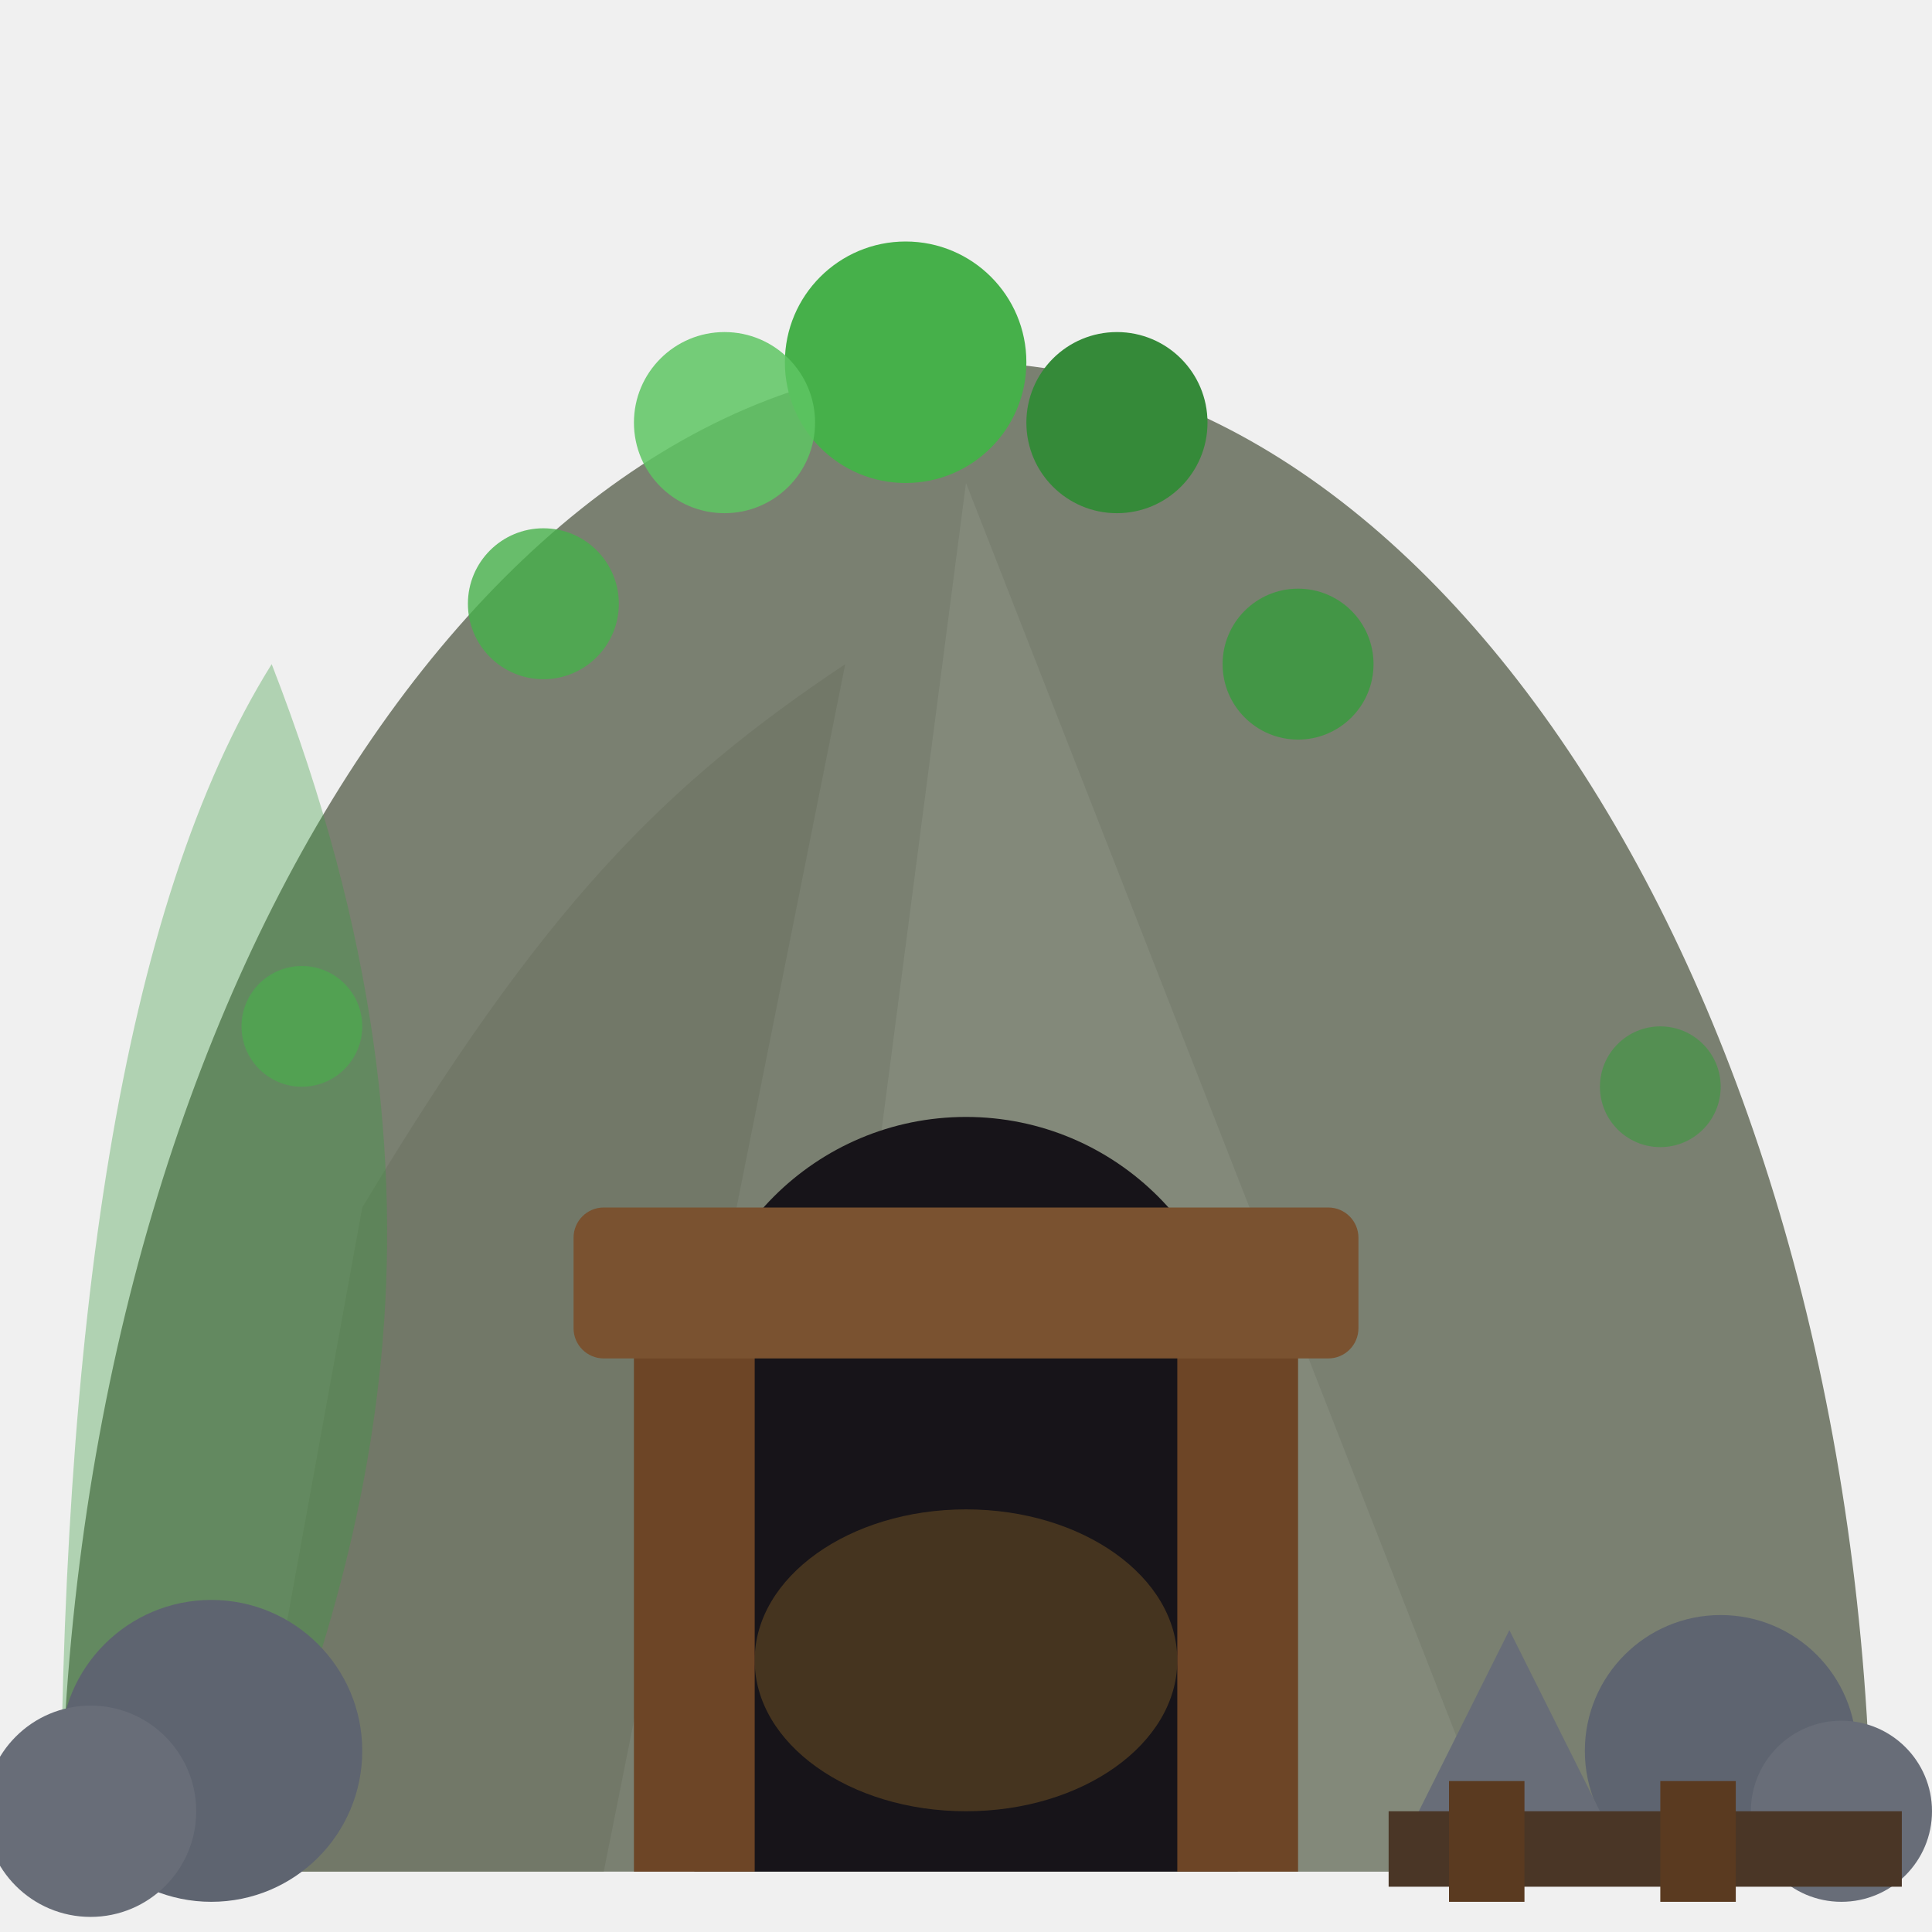
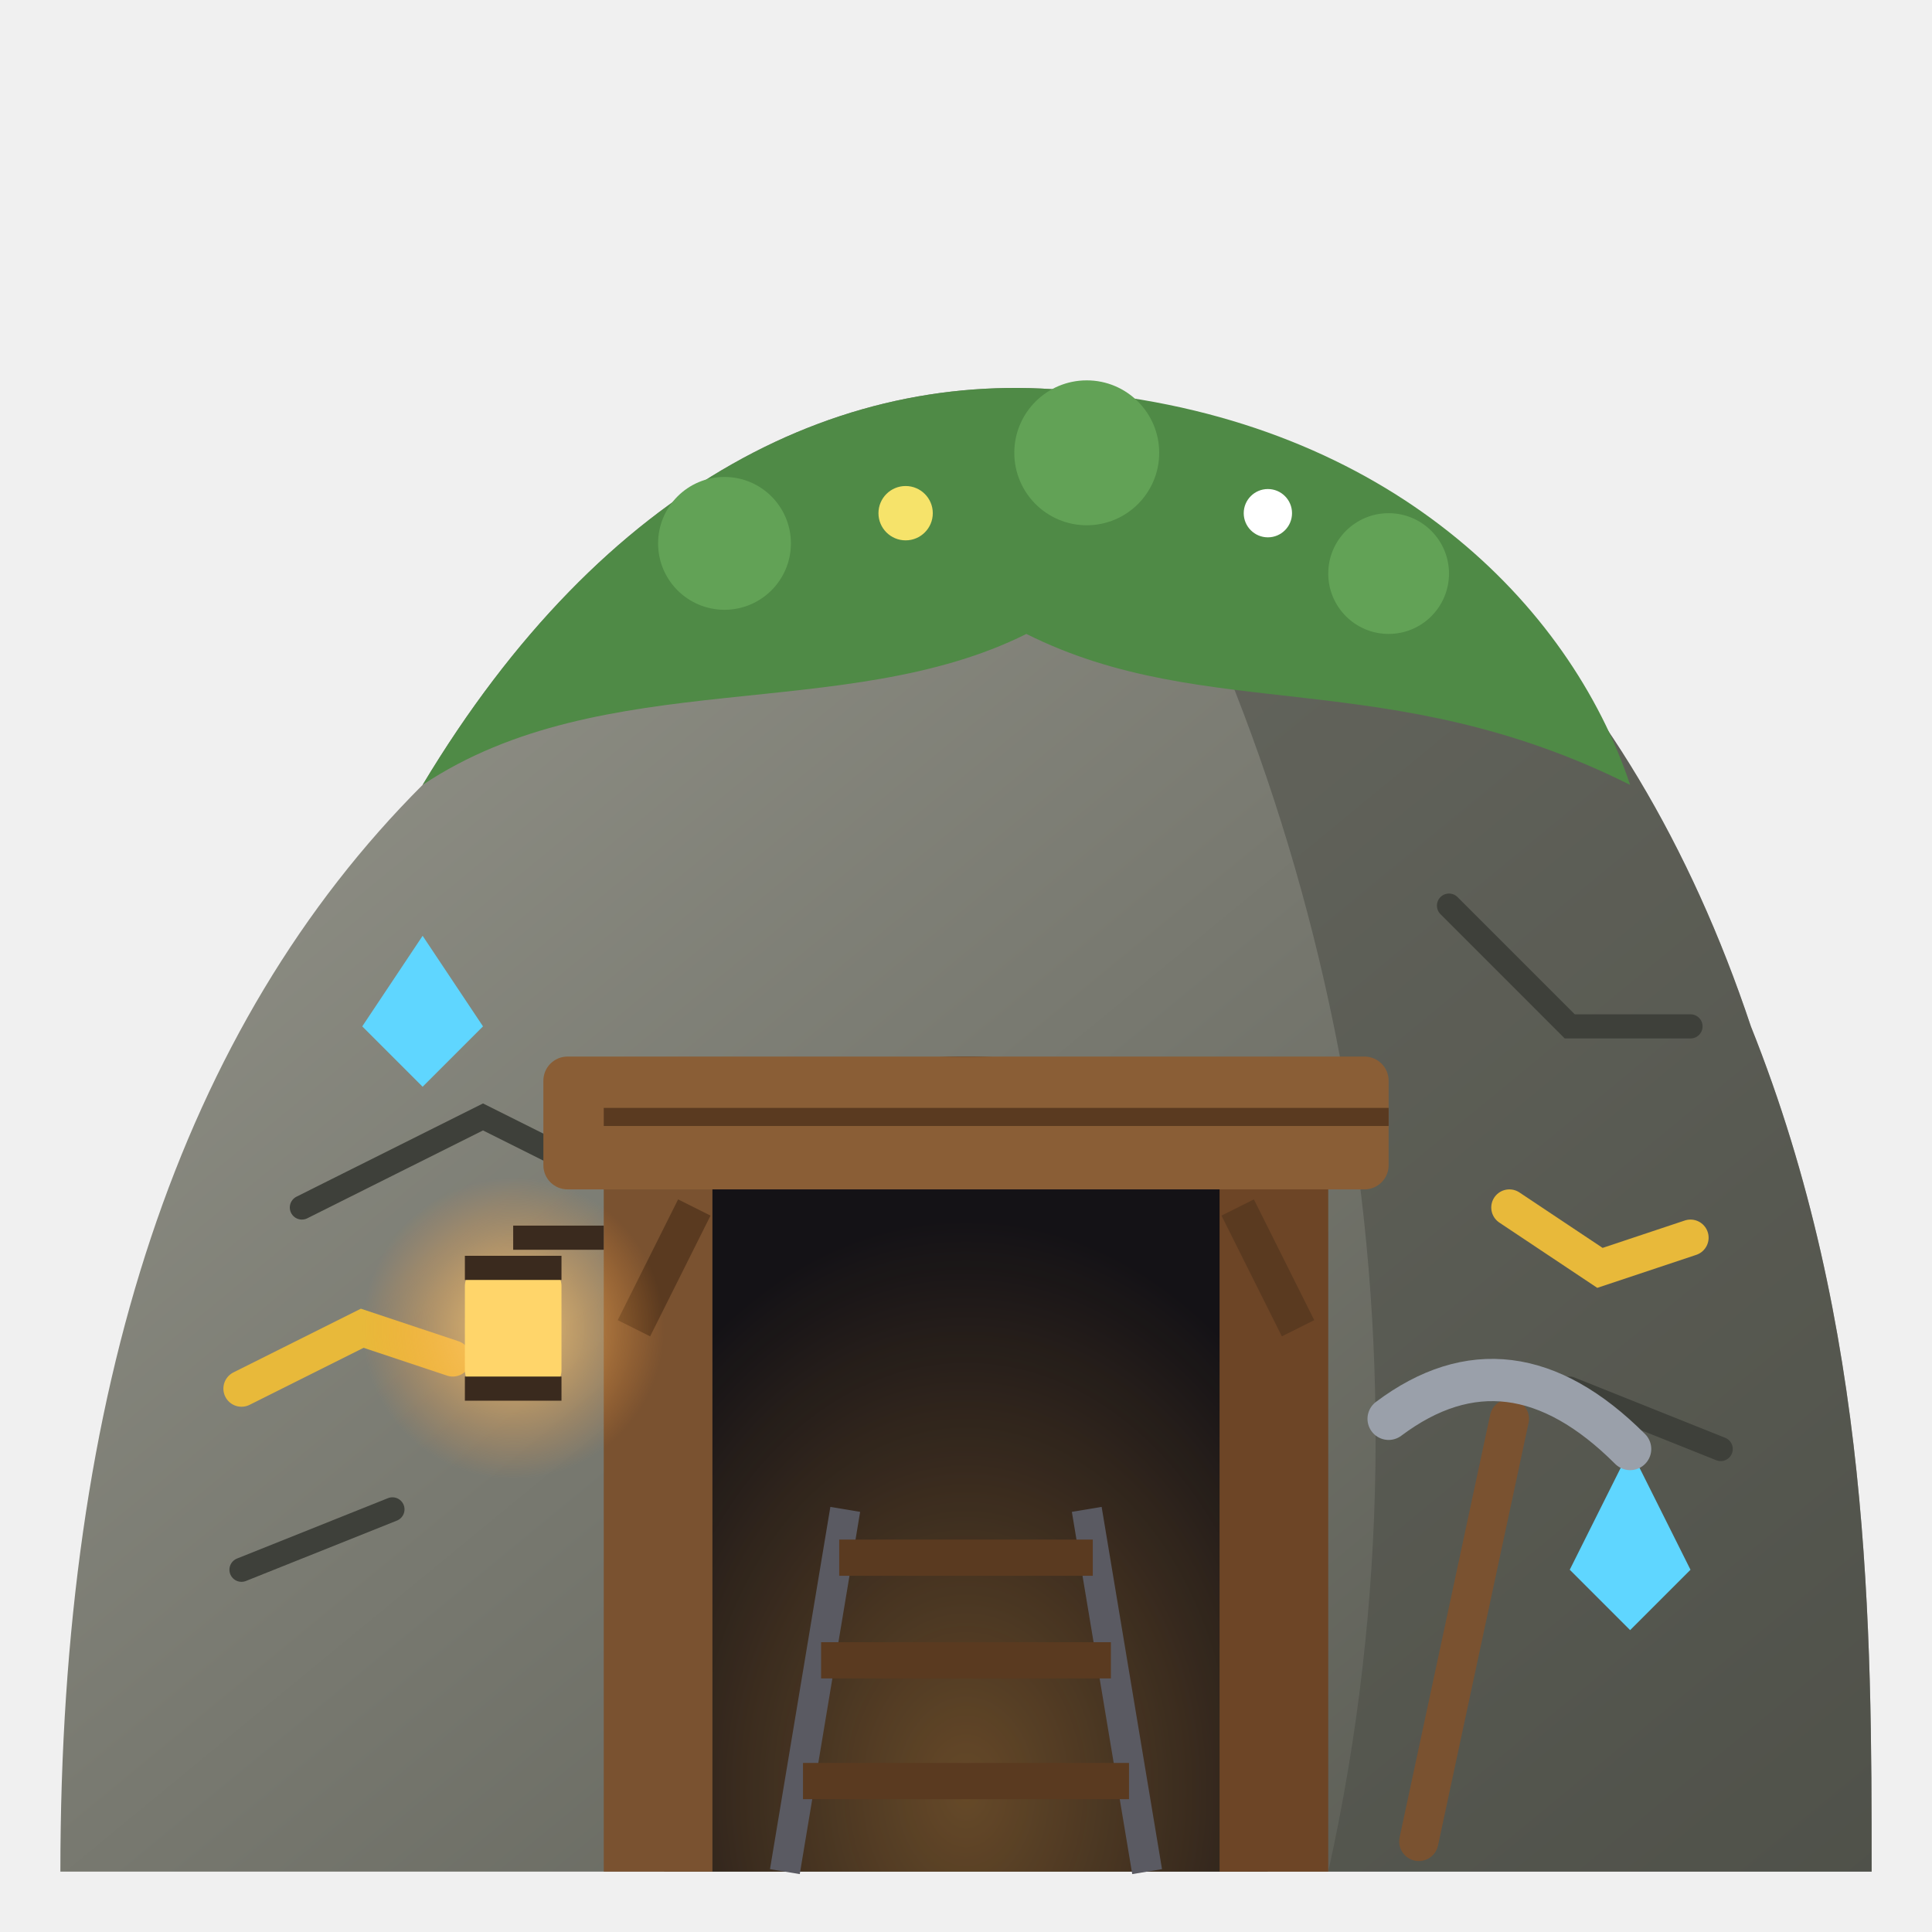
<svg xmlns="http://www.w3.org/2000/svg" width="64" height="64" viewBox="0 0 64 64">
-   <path d="M2 62 C 2 34, 16 12, 32 12 C 48 12, 62 34, 62 62 Z" fill="#7a8071" />
-   <path d="M32 16 L 50 62 L 26 62 Z" fill="#8a9082" opacity="0.55" />
-   <path d="M12 40 C 18 30, 22 26, 28 22 L 20 62 L 8 62 Z" fill="#6a705f" opacity="0.5" />
-   <path d="M2 62 C 2 44, 4 30, 9 22 C 16 40, 12 52, 8 62 Z" fill="#3a9a3e" opacity="0.35" />
-   <circle cx="30" cy="12" r="4" fill="#46b04a" />
-   <circle cx="24" cy="14" r="3" fill="#5ec563" opacity="0.85" />
-   <circle cx="37" cy="14" r="3" fill="#358a39" />
-   <circle cx="18" cy="20" r="2.5" fill="#46b04a" opacity="0.8" />
-   <circle cx="43" cy="22" r="2.5" fill="#3a9a3e" opacity="0.85" />
-   <circle cx="10" cy="34" r="2" fill="#46b04a" opacity="0.6" />
-   <circle cx="55" cy="36" r="2" fill="#3a9a3e" opacity="0.6" />
-   <circle cx="7" cy="58" r="5" fill="#5e6470" />
-   <circle cx="3" cy="60" r="3.5" fill="#686d78" />
-   <circle cx="57" cy="58" r="4.5" fill="#5e6470" />
-   <circle cx="61" cy="60" r="3" fill="#686d78" />
-   <path d="M23 62 v-16 a9 9 0 0 1 18 0 v16 z" fill="#171419" />
-   <ellipse cx="32" cy="55" rx="7" ry="5" fill="#ffb638" opacity="0.2" />
-   <rect x="21" y="42" width="4" height="20" fill="#6d4526" />
-   <rect x="39" y="42" width="4" height="20" fill="#6d4526" />
-   <rect x="19" y="40" width="26" height="5" rx="1" fill="#7a5230" />
-   <path d="M46 62 L 50 54 L 54 62 Z" fill="#686d78" />
-   <rect x="46" y="60" width="17" height="2.5" fill="#4a3626" />
-   <rect x="48" y="59" width="2.5" height="4" fill="#5a3a20" />
-   <rect x="55" y="59" width="2.5" height="4" fill="#5a3a20" />
+   <defs>
+     <linearGradient id="rockM" x1="0" y1="0" x2="1" y2="1">
+       <stop offset="0" stop-color="#9a9a90" />
+       <stop offset="1" stop-color="#55574f" />
+     </linearGradient>
+     <radialGradient id="lampM" cx="0.5" cy="0.5" r="0.5">
+       <stop offset="0" stop-color="#ffd27a" stop-opacity="0.85" />
+       <stop offset="1" stop-color="#ff9a3a" stop-opacity="0" />
+     </radialGradient>
+     <radialGradient id="adit" cx="0.5" cy="0.9" r="0.7">
+       <stop offset="0" stop-color="#ffb04a" stop-opacity="0.35" />
+       <stop offset="1" stop-color="#ffb04a" stop-opacity="0" />
+     </radialGradient>
+   </defs>
+   <path d="M2 62 C 2 46, 6 34, 14 26 C 20 16, 28 12, 36 13 C 46 14, 54 22, 58 34 C 62 44, 62 54, 62 62 Z" fill="url(#rockM)" />
+   <path d="M36 13 C 46 14, 54 22, 58 34 C 62 44, 62 54, 62 62 L 44 62 C 48 44, 44 26, 36 13 Z" fill="#4a4c46" opacity="0.55" />
+   <g fill="none" stroke="#3e403a" stroke-width="0.8" stroke-linecap="round">
+     <path d="M10 40 l6 -3 l4 2" />
+     <path d="M48 30 l4 4 l4 0" />
+     <path d="M52 46 l5 2" />
+     <path d="M8 52 l5 -2" />
+   </g>
+   <path d="M14 26 C 20 16, 28 12, 36 13 C 46 14, 52 20, 54 26 C 46 22, 40 24, 34 21 C 28 24, 20 22, 14 26 Z" fill="#4f8a46" />
+   <g fill="#62a256">
+     <circle cx="24" cy="18" r="2.2" />
+     <circle cx="36" cy="15" r="2.4" />
+     <circle cx="46" cy="19" r="2" />
+   </g>
+   <circle cx="30" cy="17" r="0.9" fill="#f6e36a" />
+   <circle cx="42" cy="17" r="0.8" fill="#ffffff" />
+   <path d="M8 46 l4 -2 l3 1" fill="none" stroke="#e8b93a" stroke-width="1.2" stroke-linecap="round" />
+   <path d="M50 40 l3 2 l3 -1" fill="none" stroke="#e8b93a" stroke-width="1.2" stroke-linecap="round" />
+   <polygon points="52,52 54,48 56,52 54,54" fill="#5fd6ff" />
+   <polygon points="12,34 14,31 16,34 14,36" fill="#5fd6ff" />
+   <path d="M22 62 V 42 C 22 38, 26 35, 32 35 C 38 35, 42 38, 42 42 V 62 Z" fill="#141216" />
+   <path d="M22 62 V 42 C 22 38, 26 35, 32 35 C 38 35, 42 38, 42 42 V 62 Z" fill="url(#adit)" />
+   <rect x="20" y="38" width="3.6" height="24" fill="#7a5230" />
+   <rect x="40.4" y="38" width="3.6" height="24" fill="#6d4526" />
+   <rect x="18" y="35" width="28" height="4.4" rx="0.8" fill="#8a5e36" />
+   <path d="M20 37 h26" stroke="#5a3a20" stroke-width="0.6" />
+   <path d="M21 44 l2 -4 M43 44 l-2 -4" stroke="#5a3a20" stroke-width="1.2" />
+   <circle cx="17" cy="44" r="5" fill="url(#lampM)" />
+   <path d="M20 41 h-3" stroke="#3a2a1e" stroke-width="0.8" />
+   <rect x="15.4" y="42" width="3.2" height="4" rx="0.6" fill="#ffd56a" />
+   <path d="M15.4 42 h3.2 M15.4 46 h3.2" stroke="#3a2a1e" stroke-width="0.8" />
+   <path d="M26 62 L 28 50 M38 62 L 36 50" stroke="#5a5a62" stroke-width="1" />
+   <g stroke="#5a3a20" stroke-width="1.2">
+     <path d="M26.6 59 h10.8 M27.2 55 h9.6 M27.8 51.6 h8.4" />
+   </g>
+   <path d="M47 61 l3 -14" stroke="#7a5230" stroke-width="1.3" stroke-linecap="round" />
+   <path d="M46 47 q4 -3 8 1" fill="none" stroke="#9aa0aa" stroke-width="1.4" stroke-linecap="round" />
</svg>
